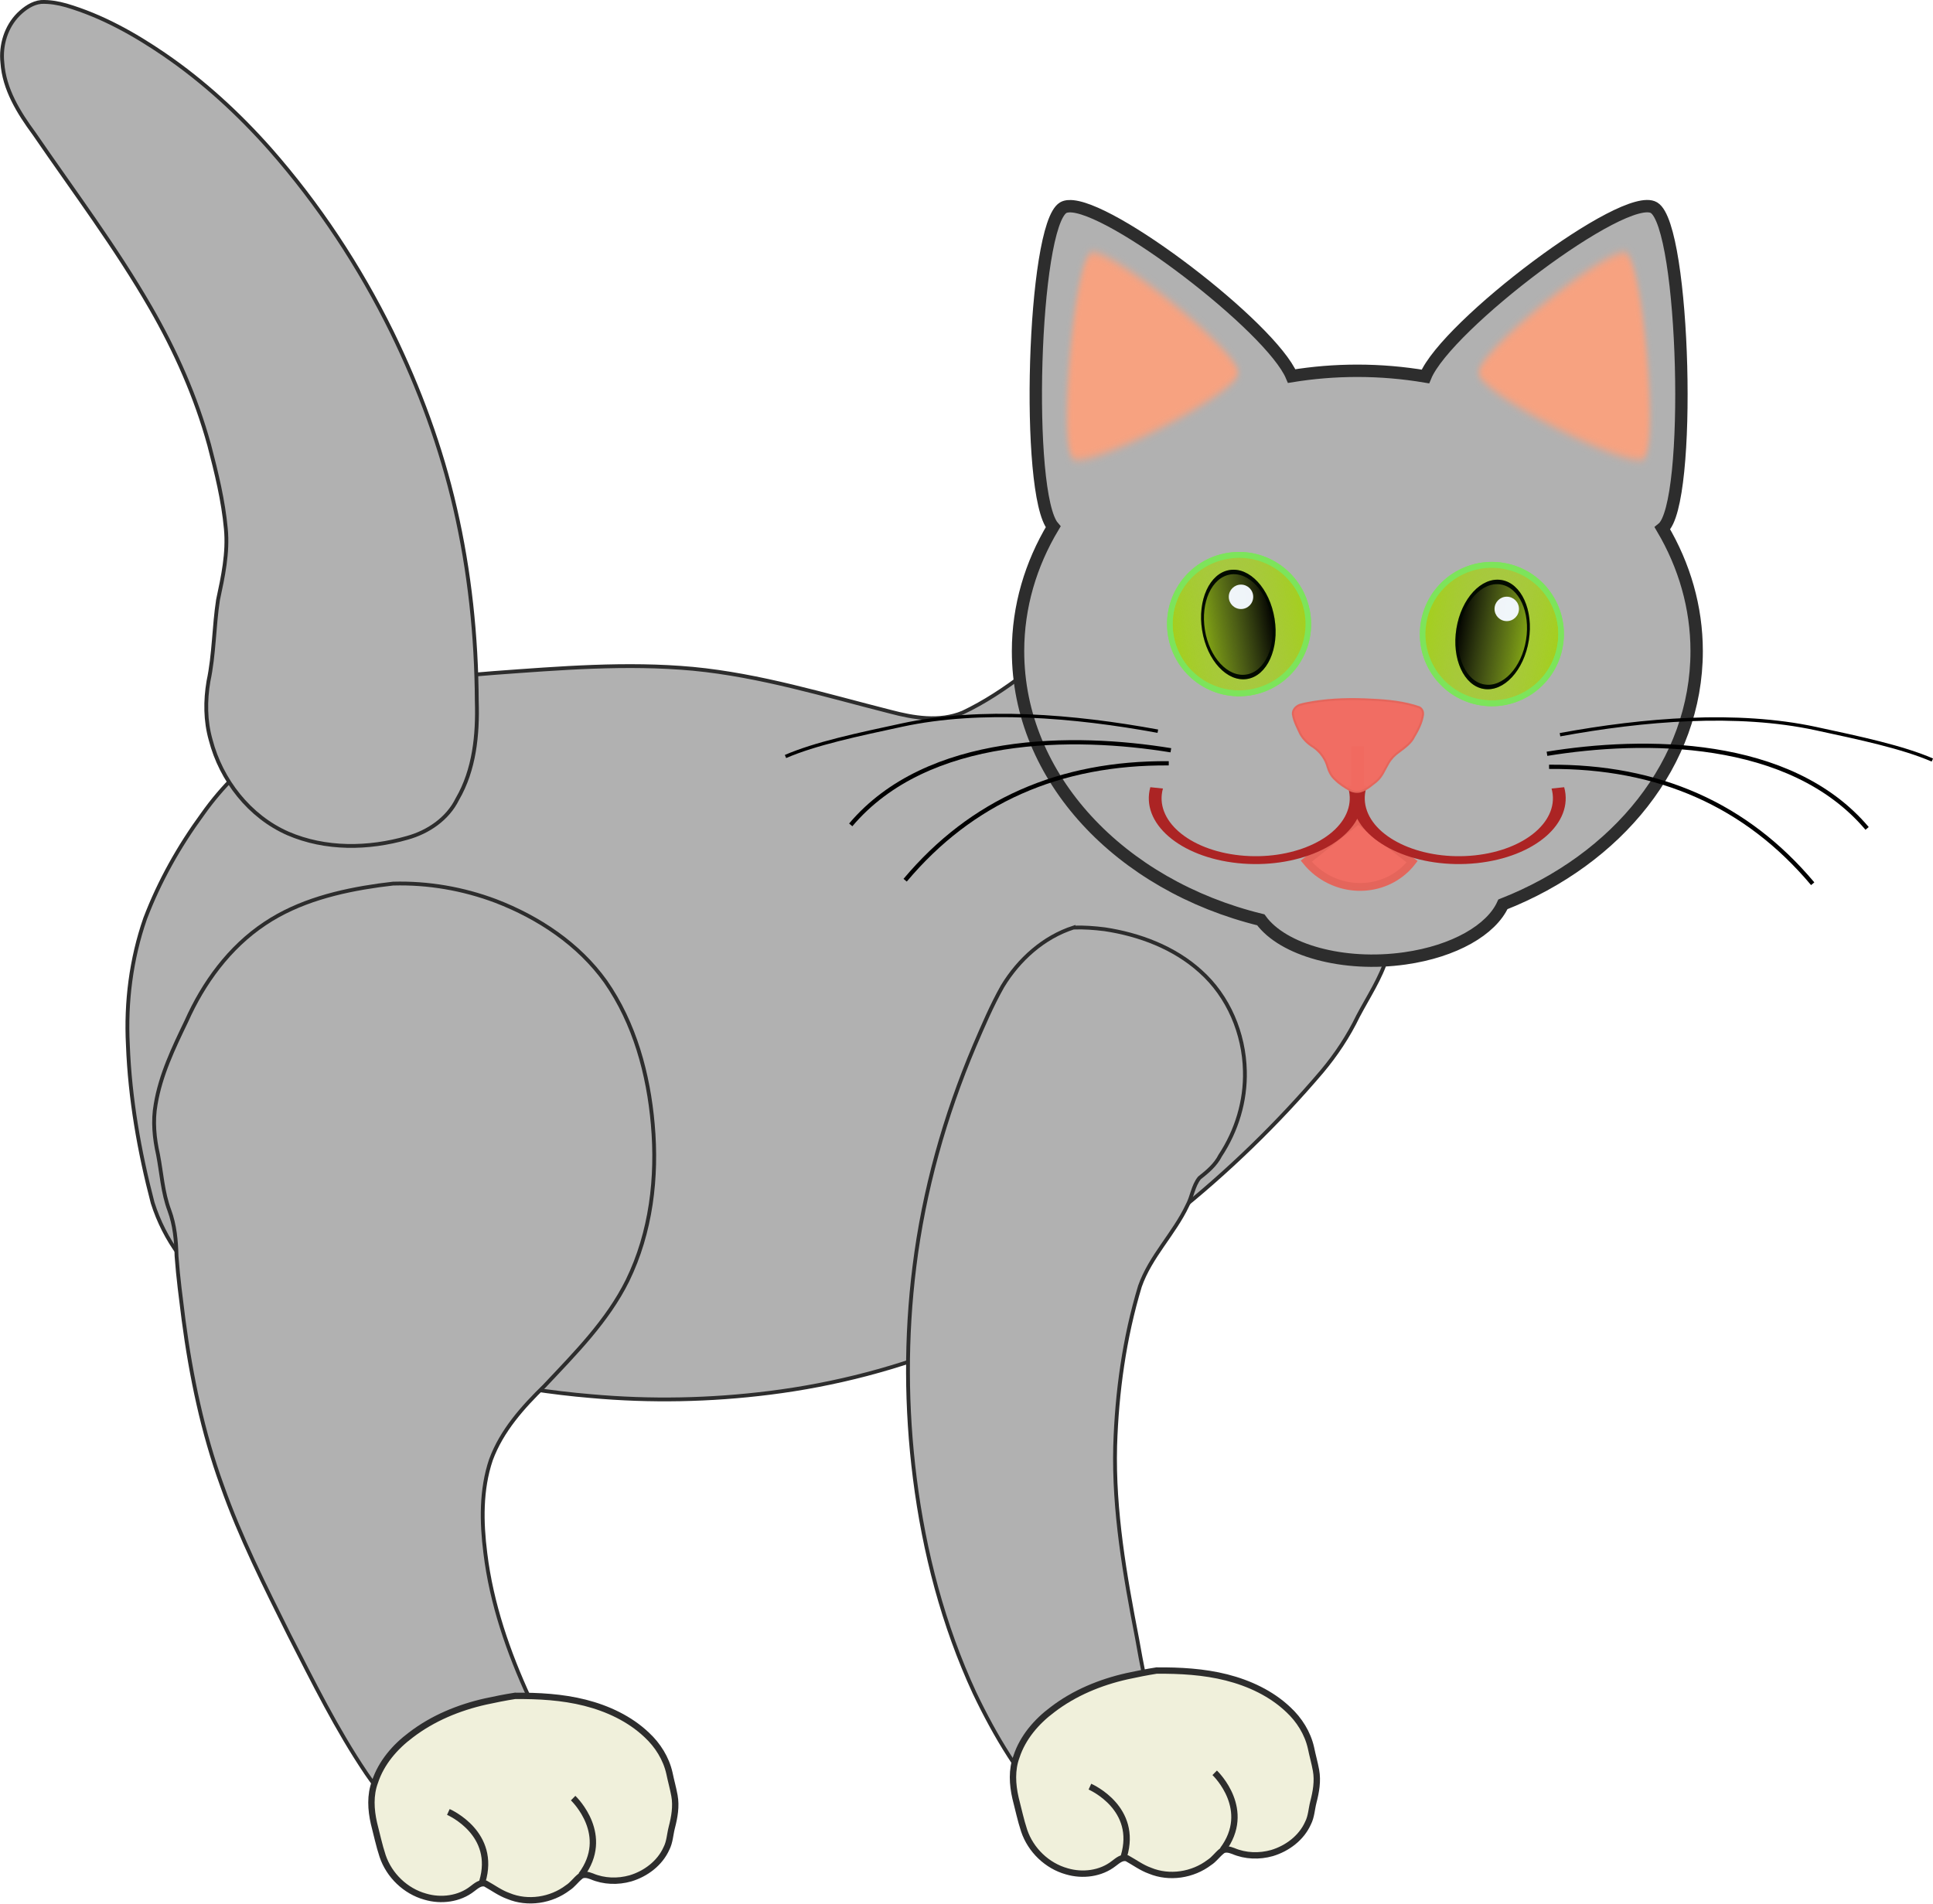
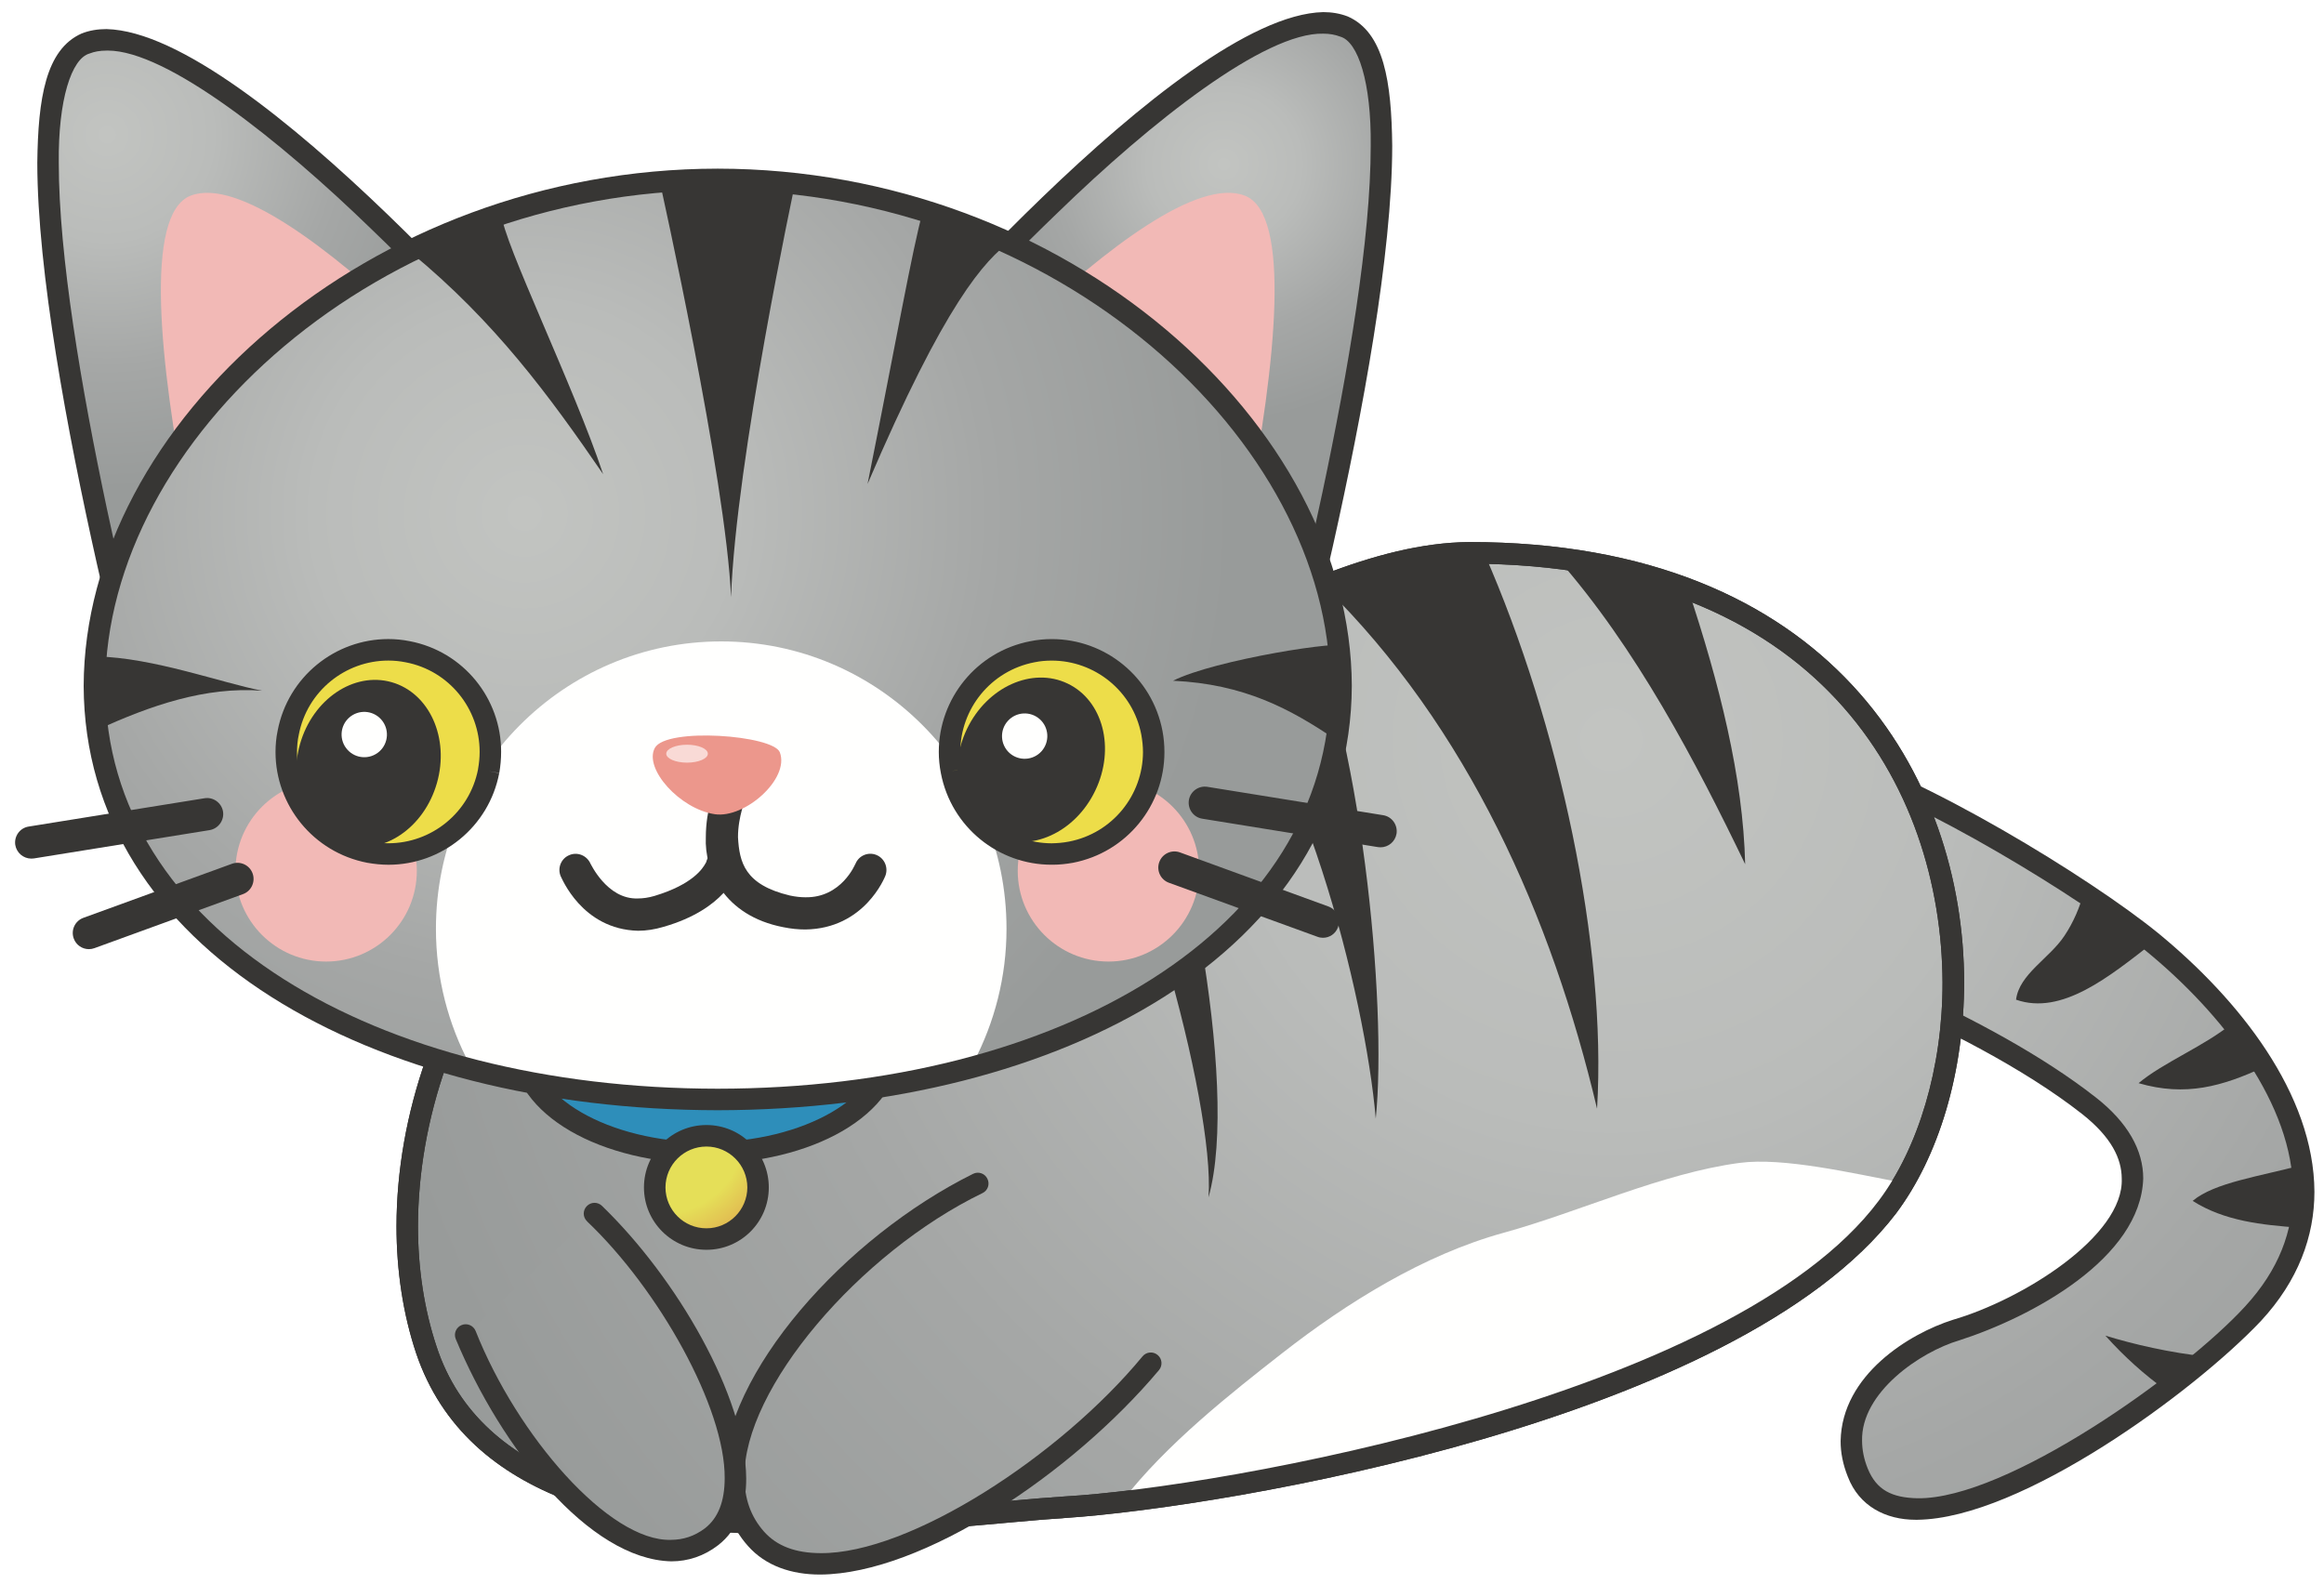
- <svg xmlns="http://www.w3.org/2000/svg" id="svg8381" viewBox="0 0 455.84 448.97" version="1.1">
-   <defs id="defs8383">
-     <linearGradient id="linearGradient8251" y2="501.11" gradientUnits="userSpaceOnUse" y1="501.11" x2="-722" x1="-748">
-       <stop id="stop6950-4-9" offset="0" />
-       <stop id="stop6952-5-2" stop-opacity="0" offset="1" />
-     </linearGradient>
-     <linearGradient id="linearGradient8253" y2="501.11" gradientUnits="userSpaceOnUse" y1="501.11" x2="-722" x1="-748">
-       <stop id="stop6874-4-4" stop-color="#a4d019" offset="0" />
-       <stop id="stop6876-0-2" stop-color="#a4d019" stop-opacity="0" offset="1" />
-     </linearGradient>
-     <filter id="filter7650-3-1-9" color-interpolation-filters="sRGB">
-       <feGaussianBlur id="feGaussianBlur7652-1-7-8" stdDeviation="1.157" />
-     </filter>
+ <svg xmlns="http://www.w3.org/2000/svg" version="1.1" x="0" y="0" width="540" height="368" viewBox="0, 0, 540, 368">
+   <defs>
+     <radialGradient id="Gradient_1" gradientUnits="userSpaceOnUse" cx="373.385" cy="171.925" r="274.646">
+       <stop offset="0" stop-color="#C2C4C1" />
+       <stop offset="0.006" stop-color="#C2C4C1" />
+       <stop offset="0.298" stop-color="#BABCBA" />
+       <stop offset="0.657" stop-color="#A5A7A6" />
+       <stop offset="1" stop-color="#989B9A" />
+     </radialGradient>
+     <radialGradient id="Gradient_2" gradientUnits="userSpaceOnUse" cx="374.387" cy="171.907" r="297.825">
+       <stop offset="0" stop-color="#C2C4C1" />
+       <stop offset="0.006" stop-color="#C2C4C1" />
+       <stop offset="0.298" stop-color="#BABCBA" />
+       <stop offset="0.657" stop-color="#A5A7A6" />
+       <stop offset="1" stop-color="#989B9A" />
+     </radialGradient>
+     <radialGradient id="Gradient_3" gradientUnits="userSpaceOnUse" cx="373.406" cy="171.902" r="297.67">
+       <stop offset="0" stop-color="#C2C4C1" />
+       <stop offset="0.006" stop-color="#C2C4C1" />
+       <stop offset="0.298" stop-color="#BABCBA" />
+       <stop offset="0.657" stop-color="#A5A7A6" />
+       <stop offset="1" stop-color="#989B9A" />
+     </radialGradient>
+     <radialGradient id="Gradient_4" gradientUnits="userSpaceOnUse" cx="357.507" cy="174.534" r="284.552">
+       <stop offset="0" stop-color="#C2C4C1" />
+       <stop offset="0.006" stop-color="#C2C4C1" />
+       <stop offset="0.298" stop-color="#BABCBA" />
+       <stop offset="0.657" stop-color="#A5A7A6" />
+       <stop offset="1" stop-color="#989B9A" />
+     </radialGradient>
+     <radialGradient id="Gradient_5" gradientUnits="userSpaceOnUse" cx="24.915" cy="31.309" r="82.308">
+       <stop offset="0" stop-color="#C2C4C1" />
+       <stop offset="0.006" stop-color="#C2C4C1" />
+       <stop offset="0.298" stop-color="#BABCBA" />
+       <stop offset="0.657" stop-color="#A5A7A6" />
+       <stop offset="1" stop-color="#989B9A" />
+     </radialGradient>
+     <radialGradient id="Gradient_6" gradientUnits="userSpaceOnUse" cx="284.387" cy="38.171" r="59.882">
+       <stop offset="0" stop-color="#C2C4C1" />
+       <stop offset="0.006" stop-color="#C2C4C1" />
+       <stop offset="0.298" stop-color="#BABCBA" />
+       <stop offset="0.657" stop-color="#A5A7A6" />
+       <stop offset="1" stop-color="#989B9A" />
+     </radialGradient>
+     <radialGradient id="Gradient_7" gradientUnits="userSpaceOnUse" cx="121.892" cy="119.365" r="164.606">
+       <stop offset="0" stop-color="#C2C4C1" />
+       <stop offset="0.006" stop-color="#C2C4C1" />
+       <stop offset="0.298" stop-color="#BABCBA" />
+       <stop offset="0.657" stop-color="#A5A7A6" />
+       <stop offset="1" stop-color="#989B9A" />
+     </radialGradient>
+     <radialGradient id="Gradient_8" gradientUnits="userSpaceOnUse" cx="153.556" cy="262.502" r="38.945">
+       <stop offset="0" stop-color="#E5DF58" />
+       <stop offset="0.503" stop-color="#E5DF58" />
+       <stop offset="1" stop-color="#DC8246" />
+     </radialGradient>
  </defs>
-   <g id="layer1" transform="translate(-146.24 -285.02)">
-     <g id="g8184" transform="translate(715.2 .60492)">
-       <g id="g12461-6" stroke="#2d2d2d" transform="translate(-890.95 42.426)">
-         <g id="g11279-0" stroke-width=".9" fill="#b1b1b1" transform="translate(950.59 499.16)">
-           <g id="g11273-3" stroke="#2d2d2d" stroke-width=".9" fill="#b1b1b1">
-             <path id="path9784-8-8" d="m-354.28-119.42c-7.454 1.521-13.647 6.263-19.531 10.817-8.954 6.915-17.477 14.66-27.796 19.529-5.457 2.253-11.539 1.232-17.057-0.232-15.379-3.892-30.666-8.596-46.522-10.113-15.677-1.446-31.421-0.146-47.072 0.996-9.538 0.705-19.109 2.108-28.125 5.413-8.179 2.955-16.006 6.852-23.446 11.34-6.687 4.328-12.416 10.047-17.007 16.54-5.546 7.572-10.196 15.84-13.537 24.619-3.316 9.544-4.593 19.743-4.071 29.819 0.475 12.59 2.667 25.072 5.845 37.246 2.753 8.695 8.356 16.567 16.057 21.541 9.488 6.509 20.697 9.684 31.626 12.846 18.232 5.189 36.79 9.624 55.725 11.19 14.011 1.264 28.161 0.979 42.118-0.779 15.414-1.939 30.587-5.873 44.934-11.849 18.154-7.479 34.961-17.969 50.348-30.112 12.692-10.117 24.405-21.464 34.921-33.827 3.357-4.005 6.258-8.385 8.532-13.094 2.386-4.518 5.335-8.93 6.81-13.794 2.465-7.708 2.389-15.896 2.18-23.897-0.215-7.375-0.565-14.78-1.818-22.062-2.264-9.764-8.273-18.228-15.433-25.061-7.597-7.182-16.73-12.919-26.804-15.866-3.325-0.842-6.776-1.705-10.222-1.311-0.218 0.035-0.435 0.069-0.653 0.104z" />
-             <path id="path10315-77-2" d="m-375.44-38.393c-7.083 2.285-12.916 7.55-16.736 13.851-2.539 4.484-4.555 9.246-6.589 13.976-7.048 16.636-11.975 34.201-14.2 52.143-2.074 16.567-1.999 33.391 0.102 49.952 2.203 17.432 6.696 34.653 14.083 50.626 4.867 10.198 10.762 20.046 18.566 28.283 2.647 2.594 5.24 5.495 8.727 6.95 3.696 1.387 7.81-0.332 10.616-2.812 3.519-3.116 5.444-7.734 5.636-12.389 0.283-5.135-0.908-10.195-1.768-15.225-1.174-5.867-2.429-11.719-3.443-17.617-2.904-14.965-5.561-30.129-5.176-45.431 0.396-12.736 2.144-25.483 5.84-37.695 2.471-7.037 8.024-12.37 11.186-19.048 1.138-2.087 1.327-4.624 2.844-6.5 1.893-1.488 3.79-3.081 4.896-5.269 3.884-5.876 6.018-12.909 5.823-19.967-0.192-8.803-3.859-17.613-10.489-23.504-6.21-5.618-14.366-8.674-22.556-9.918-2.44-0.301-4.902-0.491-7.362-0.405z" />
-             <path id="path10315-7-2-6" d="m-539.24-48.343c-9.405 1.331-18.936 3.68-26.92 9.038-8.351 5.562-14.471 13.96-18.51 23.049-3.017 6.262-6.087 12.654-7.226 19.57-0.704 3.946-0.313 7.976 0.563 11.86 0.85 4.428 1.086 8.908 2.669 13.141 1.274 3.454 1.615 7.143 1.696 10.799 0.359 5.032 1.031 10.039 1.656 15.043 1.762 13.274 4.487 26.473 9.07 39.08 4.293 12.169 10.111 23.714 15.851 35.245 5.67 11.098 11.212 22.32 18.195 32.669 5.054 7.36 11.365 14.086 19.238 18.444 5.414 2.938 12.123 4.092 17.978 1.796 5.661-2.107 9.673-7.805 9.935-13.812 0.176-3.179-0.906-6.251-1.903-9.222-1.981-5.116-4.715-9.898-6.786-14.975-5.01-10.853-8.97-22.311-10.415-34.223-0.924-7.314-1.061-14.951 1.321-22.015 2.526-6.86 7.499-12.411 12.653-17.439 7.21-7.67 14.817-15.287 19.544-24.826 5.554-11.365 7.086-24.342 5.971-36.846-1.034-11.868-4.272-23.832-11.148-33.697-6.351-8.853-15.775-15.098-25.849-18.978-7.709-2.908-15.994-4.346-24.232-4.116-1.117 0.138-2.233 0.277-3.35 0.415z" />
-             <path id="path10315-9-3-5" d="m-618.88-256.71c-2.044 0.188-3.87 1.476-5.312 2.875-2.977 2.954-4.298 7.315-3.851 11.445 0.425 6.268 3.854 11.788 7.485 16.719 9.318 13.599 19.264 26.802 27.497 41.112 5.866 10.184 10.67 21.013 13.793 32.358 1.7 6.497 3.315 13.064 3.929 19.768 0.534 5.654-0.671 11.254-1.847 16.749-0.982 6.373-0.911 12.873-2.254 19.196-0.774 4.582-0.76 9.337 0.516 13.83 2.467 9.522 9.148 18.085 18.232 22.074 8.849 3.822 19 3.661 28.153 1.027 4.901-1.354 9.501-4.475 11.784-9.124 4.036-6.927 4.836-15.181 4.592-23.05-0.08-15.319-1.686-30.652-5.133-45.588-3.28-14.335-8.418-28.213-14.85-41.425-7.66-15.591-17.315-30.223-28.794-43.267-7.398-8.337-15.657-15.945-24.865-22.249-7.145-4.891-14.834-9.185-23.176-11.642-1.91-0.538-3.909-0.888-5.898-0.808z" />
-           </g>
-         </g>
-         <g id="g10848-8" stroke-width="2.345" transform="matrix(.63016 -.11067 .11067 .63016 949.33 740.67)">
-           <g id="g10899-8" stroke="#2d2d2d" stroke-width="2.345" transform="matrix(-1 0 0 1 -1328 381)">
-             <g id="g10824-47">
-               <path id="path10734-9" stroke="#2d2d2d" stroke-width="2.345" fill="#f0f0db" d="m-810.38-637.97c-8.547 1.428-17.083 3.411-25.019 6.967-7.849 3.532-15.17 8.636-20.336 15.601-3.354 4.418-5.543 9.786-5.807 15.354-0.072 2.84-0.386 5.671-0.395 8.511-0.022 3.965 1.355 7.753 2.979 11.314 1.114 2.442 1.655 5.165 3.314 7.337 3.346 4.931 9.12 7.85 14.951 8.541 4.83 0.494 9.857-0.542 13.942-3.213 1.262-0.748 2.943-1.564 4.323-0.624 1.764 0.981 3.196 2.484 5.087 3.262 6.84 3.533 15.556 3.364 22.089-0.802 2.797-1.588 5.031-3.955 7.505-5.955 1.714-0.932 3.564 0.236 5.094 1.009 5.41 2.935 12.207 2.583 17.634-0.127 6.814-3.247 11.747-10.026 12.877-17.472 0.612-4.12 0.726-8.293 1.062-12.439 0.256-5.117-0.364-10.473-3.009-14.957-3.5-6.549-9.489-11.448-16.044-14.75-9.002-4.692-19.124-6.917-29.22-7.39-3.672-0.152-7.35-0.232-11.025-0.168z" />
-             </g>
-             <path id="path10804-7" fill="none" d="m-823-568.64c-13.362-12.593-2.5-27.799-2-28.5" />
-             <path id="path10804-1-62" fill="none" d="m-786.71-572.61c-8.233-16.412 7.184-26.971 7.894-27.458" />
-           </g>
-         </g>
-         <g id="g10848-1-6" stroke-width="2.345" transform="matrix(.63016 -.11067 .11067 .63016 798.04 746.64)">
-           <g id="g10899-9-7" stroke="#2d2d2d" stroke-width="2.345" transform="matrix(-1 0 0 1 -1328 381)">
-             <g id="g10824-4-6">
-               <path id="path10734-6-7" stroke="#2d2d2d" stroke-width="2.345" fill="#f0f0db" d="m-810.38-637.97c-8.547 1.428-17.083 3.411-25.019 6.967-7.849 3.532-15.17 8.636-20.336 15.601-3.354 4.418-5.543 9.786-5.807 15.354-0.072 2.84-0.386 5.671-0.395 8.511-0.022 3.965 1.355 7.753 2.979 11.314 1.114 2.442 1.655 5.165 3.314 7.337 3.346 4.931 9.12 7.85 14.951 8.541 4.83 0.494 9.857-0.542 13.942-3.213 1.262-0.748 2.943-1.564 4.323-0.624 1.764 0.981 3.196 2.484 5.087 3.262 6.84 3.533 15.556 3.364 22.089-0.802 2.797-1.588 5.031-3.955 7.505-5.955 1.714-0.932 3.564 0.236 5.094 1.009 5.41 2.935 12.207 2.583 17.634-0.127 6.814-3.247 11.747-10.026 12.877-17.472 0.612-4.12 0.726-8.293 1.062-12.439 0.256-5.117-0.364-10.473-3.009-14.957-3.5-6.549-9.489-11.448-16.044-14.75-9.002-4.692-19.124-6.917-29.22-7.39-3.672-0.152-7.35-0.232-11.025-0.168z" />
-             </g>
-             <path id="path10804-19-3" fill="none" d="m-823-568.64c-13.362-12.593-2.5-27.799-2-28.5" />
-             <path id="path10804-1-6-1" fill="none" d="m-786.71-572.61c-8.233-16.412 7.184-26.971 7.894-27.458" />
-           </g>
-         </g>
-       </g>
-       <g id="g10366-8" transform="translate(-408.5 169.66)">
-         <g id="g10362-0">
-           <g id="g8411-3-9" stroke="#2d2d2d" fill="#b1b1b1" transform="translate(819.74 -107.04)">
-             <path id="path4225-1-2" stroke="#2d2d2d" stroke-width="2.918" fill="#b1b1b1" d="m-728.19 270.44c-0.51 0.033-0.938 0.138-1.281 0.344-7.182 4.301-8.966 67.638-2.375 75.281-5.289 8.829-8.281 18.793-8.281 29.312 0 29.979 24.155 55.27 57.25 63.375 5.185 7.156 19.434 11.161 34 9.094 11.685-1.658 20.384-6.76 23.094-12.75 27-10.621 45.688-33.362 45.688-59.719 0-10.371-2.913-20.202-8.062-28.938 7.034-5.628 5.316-71.275-2-75.656-6.875-4.117-48.943 27.739-53.906 39.812-5.19-0.874-10.56-1.344-16.062-1.344-5.304 0-10.453 0.436-15.469 1.25-4.873-11.532-42.916-40.691-52.594-40.062z" />
-           </g>
-         </g>
-         <g id="g7590-3-2" transform="translate(817.24 -108.54)">
-           <path id="path6652-1-8" d="m-654.5 489.36c0 4.694-3.917 8.5-8.75 8.5-0.686 0-1.371-0.079-2.038-0.234l2.038-8.266z" stroke-opacity=".977" fill-opacity=".976" fill-rule="evenodd" transform="matrix(1.4531 1.1252 -1.1252 1.4531 856.99 451.9)" stroke="#e5655b" fill="#f26c61" />
-           <g id="g5076-1-9-8" stroke="#ac2424" fill="none" transform="matrix(.78896 0 0 .78896 -121.87 -.53933)">
-             <g id="g5072-47-3-0" stroke-width="2.354">
-               <path id="path4265-1-8-7" transform="matrix(1.4382 -.46384 .75301 .88592 162.25 -298.91)" d="m-805.9 501.57c-3.152 9.719-13.586 15.042-23.305 11.89-9.719-3.152-15.042-13.586-11.89-23.305 0.727-2.24 1.874-4.321 3.381-6.131" />
-               <path id="path4265-2-8-8-7" transform="matrix(-1.4382 -.46384 -.75301 .88592 -1520.4 -298.91)" d="m-805.9 501.57c-3.152 9.719-13.586 15.042-23.305 11.89-9.719-3.152-15.042-13.586-11.89-23.305 0.727-2.24 1.874-4.321 3.381-6.131" />
-             </g>
-             <path id="path5070-5-6-9" stroke-width="3.816" d="m-678.95 523.79v-16.949" />
-           </g>
-           <path id="path4227-16-0-3" d="m-642.98 390.13c-3.51-1.225-7.403-1.635-11.236-1.8-4.6-0.26-9.271-0.18-13.792 0.552-1.089 0.199-2.205 0.362-3.24 0.687-1.164 0.474-1.797 1.538-1.499 2.505 0.255 1.472 1.024 2.853 1.657 4.248 0.668 1.25 1.772 2.365 3.173 3.206 1.75 1.248 2.845 2.944 3.312 4.707 0.307 1.029 0.802 2.042 1.701 2.868 0.985 1.005 2.253 1.834 3.58 2.576 0.808 0.396 1.897 0.548 2.77 0.175 1.395-0.495 2.352-1.445 3.417-2.248 1.433-1.219 1.96-2.83 2.837-4.276 0.601-1.048 1.494-2.002 2.62-2.776 1.352-1.012 2.778-2.062 3.421-3.446 1.017-1.692 1.9-3.463 2.149-5.322 0.025-0.61-0.175-1.276-0.868-1.656z" stroke-opacity=".977" fill-opacity=".976" fill-rule="evenodd" stroke="#e5655b" stroke-width=".477" fill="#f26c61" />
-         </g>
-         <g id="g7535-1-5" transform="translate(819.74 -91.64)">
-           <g id="g7515-7-5" transform="translate(13.123 7.1489)">
-             <g id="g7475-0-6">
-               <g id="g6992-9-9" transform="matrix(.65783 .1061 -.15923 .98724 -155.86 -79.131)">
-                 <path id="path6735-0-0-0-7" d="m-722.5 501.11c0 6.489-5.596 11.75-12.5 11.75s-12.5-5.261-12.5-11.75c0-6.489 5.596-11.75 12.5-11.75s12.5 5.261 12.5 11.75z" stroke-opacity=".977" fill-rule="evenodd" transform="matrix(-.99879 0 0 -1.0625 -1351.1 1032.3)" stroke="#000900" fill="url(#linearGradient8251)" />
-                 <g id="g7009-0-7">
-                   <g id="g6914-6-6" transform="matrix(1.5008 -1.051e-8 0 1 215.67 89)">
-                     <path id="path6735-9-9" d="m-722.5 501.11c0 6.489-5.596 11.75-12.5 11.75s-12.5-5.261-12.5-11.75c0-6.489 5.596-11.75 12.5-11.75s12.5 5.261 12.5 11.75z" stroke-opacity=".977" transform="matrix(-1.3061 0 0 -1.3895 -1515 1107.1)" stroke="#7de55b" fill="url(#linearGradient8253)" />
-                     <g id="g7000-7-6">
-                       <path id="path6735-85-9-3" d="m-722.5 501.11c0 6.489-5.596 11.75-12.5 11.75s-12.5-5.261-12.5-11.75c0-6.489 5.596-11.75 12.5-11.75s12.5 5.261 12.5 11.75z" stroke-opacity=".977" transform="matrix(1.3061 0 0 -1.3895 404.99 1107.1)" stroke="#7de55b" fill="url(#linearGradient8253)" />
-                     </g>
-                   </g>
-                   <path id="path6735-0-0-5-1-6" d="m-722.5 501.11c0 6.489-5.596 11.75-12.5 11.75s-12.5-5.261-12.5-11.75c0-6.489 5.596-11.75 12.5-11.75s12.5 5.261 12.5 11.75z" stroke-opacity=".977" fill-rule="evenodd" transform="matrix(.99879 0 0 -1.0625 117.11 1032.3)" stroke="#000900" fill="url(#linearGradient8251)" />
-                 </g>
-               </g>
-             </g>
-             <path id="path6735-0-7-9-2" d="m-722.5 501.11c0 6.489-5.596 11.75-12.5 11.75s-12.5-5.261-12.5-11.75c0-6.489 5.596-11.75 12.5-11.75s12.5 5.261 12.5 11.75z" fill-opacity=".976" fill-rule="evenodd" transform="matrix(-.23049 0 0 -.2452 -807.41 465.74)" fill="#f3f9ff" />
-           </g>
-           <g id="g7495-2-8" transform="translate(.4507 -3.7017)">
-             <g id="g7485-8-3">
-               <g id="g6992-3-2-4" transform="matrix(-.65783 .1061 .15923 .98724 -1174.1 -70.631)">
-                 <path id="path6735-0-0-33-9-7" d="m-722.5 501.11c0 6.489-5.596 11.75-12.5 11.75s-12.5-5.261-12.5-11.75c0-6.489 5.596-11.75 12.5-11.75s12.5 5.261 12.5 11.75z" stroke-opacity=".977" fill-rule="evenodd" transform="matrix(-.99879 0 0 -1.0625 -1351.1 1032.3)" stroke="#000900" fill="url(#linearGradient8251)" />
-                 <g id="g7009-1-9-6">
-                   <g id="g6914-5-6-3" transform="matrix(1.5008 -1.051e-8 0 1 215.67 89)">
-                     <path id="path6735-7-0-5" d="m-722.5 501.11c0 6.489-5.596 11.75-12.5 11.75s-12.5-5.261-12.5-11.75c0-6.489 5.596-11.75 12.5-11.75s12.5 5.261 12.5 11.75z" stroke-opacity=".977" transform="matrix(-1.3061 0 0 -1.3895 -1515 1107.1)" stroke="#7de55b" fill="url(#linearGradient8253)" />
-                     <g id="g7000-4-6-6">
-                       <path id="path6735-85-6-9-5" d="m-722.5 501.11c0 6.489-5.596 11.75-12.5 11.75s-12.5-5.261-12.5-11.75c0-6.489 5.596-11.75 12.5-11.75s12.5 5.261 12.5 11.75z" stroke-opacity=".977" transform="matrix(1.3061 0 0 -1.3895 404.99 1107.1)" stroke="#7de55b" fill="url(#linearGradient8253)" />
-                     </g>
-                   </g>
-                   <path id="path6735-0-0-5-0-5-7" d="m-722.5 501.11c0 6.489-5.596 11.75-12.5 11.75s-12.5-5.261-12.5-11.75c0-6.489 5.596-11.75 12.5-11.75s12.5 5.261 12.5 11.75z" stroke-opacity=".977" fill-rule="evenodd" transform="matrix(.99879 0 0 -1.0625 117.11 1032.3)" stroke="#000900" fill="url(#linearGradient8251)" />
-                 </g>
-               </g>
-             </g>
-             <path id="path6735-0-7-5-0-9" d="m-722.5 501.11c0 6.489-5.596 11.75-12.5 11.75s-12.5-5.261-12.5-11.75c0-6.489 5.596-11.75 12.5-11.75s12.5 5.261 12.5 11.75z" fill-opacity=".976" fill-rule="evenodd" transform="matrix(-.23049 0 0 -.2452 -857.41 473.74)" fill="#f3f9ff" />
-           </g>
-         </g>
-         <path id="path4227-9-6-5-7" filter="url(#filter7650-3-1-9)" d="m-508 340.36c-4.85 4.157-59.074-14.937-60.249-21.215-1.175-6.279 42.473-43.691 48.497-41.569 6.025 2.122 16.601 58.628 11.751 62.785z" fill="#f7a280" transform="matrix(.66904 .066122 -.058247 .7595 586.94 -2.0094)" />
-         <path id="path4227-4-1-8-5" filter="url(#filter7650-3-1-9)" d="m-508 340.36c-4.85 4.157-59.074-14.937-60.249-21.215-1.175-6.279 42.473-43.691 48.497-41.569 6.025 2.122 16.601 58.628 11.751 62.785z" fill="#f7a280" transform="matrix(-.66904 .066122 .058247 .7595 -267.16 -2.0094)" />
-         <g id="g8011-10-9" stroke="#000" fill="none" transform="translate(819.74 -107.04)">
-           <path id="path7725-6-0" stroke-width="1px" d="m-704.09 398.76c-22.675-3.703-57.349-3.863-75.49 17.6" />
-           <path id="path7727-9-5" stroke-width=".795px" d="m-707.16 394.26c-19.771-3.635-41.759-5.441-60.281-1.455-10.574 2.276-20.467 4.374-27.525 7.426" />
-           <path id="path7729-7-7" stroke-width="1px" d="m-766.75 429.41c15.637-18.62 36.382-27.769 62.166-27.576" />
-         </g>
-         <g id="g8011-1-9-1" transform="matrix(-1 0 0 1 -504.24 -106.21)">
-           <g id="g8056-8-0" stroke="#000" fill="none" transform="translate(-4.5)">
-             <path id="path7725-5-2-4" stroke-width="1px" d="m-704.09 398.76c-22.675-3.703-57.349-3.863-75.49 17.6" />
-             <path id="path7727-8-4-6" stroke-width=".795px" d="m-707.16 394.26c-19.771-3.635-41.759-5.441-60.281-1.455-10.574 2.276-20.467 4.374-27.525 7.426" />
-             <path id="path7729-1-6-6" stroke-width="1px" d="m-766.75 429.41c15.637-18.62 36.382-27.769 62.166-27.576" />
-           </g>
-         </g>
-       </g>
-     </g>
+   <g id="Layer_1">
+     <path d="M423.706,176.313 C445.019,182.18 484.284,206.008 499.956,218.813 C526.87,240.797 550.245,276.516 523.503,305.274 C504.44,325.79 442.331,368.829 431.675,342.211 C424.831,325.063 443.276,312.532 454.542,309.071 C476.753,302.243 513.417,278.899 485.378,256.915 C457.354,234.938 409.128,218.813 409.128,218.813 L423.706,176.313 z" fill="url(#Gradient_1)" />
+     <path d="M486.917,254.954 C494.472,260.836 498.011,267.352 497.995,273.836 C497.417,292.383 472.144,306.008 455.261,311.446 C446.206,314.118 432.378,323.532 432.667,334.821 C432.683,336.829 433.065,338.985 434.003,341.29 C436.034,346.219 439.573,348.008 445.534,348.141 C466.237,348.446 507.448,319.11 521.667,303.571 C529.589,294.969 532.769,286.024 532.792,276.93 C532.878,256.891 516.604,235.586 498.378,220.75 C483.636,208.649 446.37,185.993 425.292,179.383 L412.292,217.274 C422.362,220.829 462.05,235.5 486.917,254.954 z M429.354,343.125 C428.222,340.305 427.667,337.516 427.683,334.821 C427.964,319.477 443.667,309.868 453.784,306.672 C469.933,301.969 493.558,287.219 493.003,273.836 C492.979,269.25 490.636,264.258 483.823,258.875 C456.37,237.321 408.401,221.18 408.323,221.18 C407.683,220.969 407.175,220.516 406.87,219.922 C406.581,219.321 406.526,218.618 406.745,218 L421.323,175.5 C421.753,174.243 423.073,173.555 424.354,173.899 C446.401,180.024 485.464,203.805 501.519,216.868 C520.3,232.282 537.675,254.204 537.776,276.93 C537.776,287.243 534.026,297.594 525.323,306.969 C509.933,323.25 469.8,352.836 445.534,353.141 C445.386,353.141 445.253,353.141 445.112,353.141 C438.19,353.141 431.972,349.993 429.354,343.125" fill="#373634" />
+     <path d="M526.073,247.93 C523.933,244.407 521.495,240.969 518.823,237.649 C512.479,242.961 502.612,246.883 496.917,251.688 C507.823,254.875 516.394,252.438 526.073,247.93 z M503.214,322.985 C506.675,320.375 509.933,317.766 512.886,315.25 C504.136,314.329 495.714,312.352 489.198,310.352 C493.69,315.352 498.261,319.43 503.214,322.985 z M534.831,270.719 C525.073,273.36 514.526,274.774 509.487,279.04 C516.815,283.727 525.604,284.641 534.308,285.274 C535.354,280.446 535.542,275.571 534.831,270.719 z M499.956,218.813 C496.003,215.571 490.495,211.618 484.183,207.43 C483.229,210.79 481.894,214.133 479.683,217.454 C476.198,222.711 469.167,226.36 468.448,232.29 C479.089,236.024 490.183,226.875 500.245,219.055 C500.151,218.977 500.058,218.899 499.956,218.813" fill="#373634" />
+     <path d="M208.792,176.477 C242.979,179.102 298.003,128.469 341.394,128.469 C460.253,128.469 469.987,238.915 438.55,280.485 C403.089,327.352 284.237,347.93 247.651,350.211 C211.058,352.508 117.354,368.5 99.073,313.633 C80.776,258.782 119.636,169.618 208.792,176.477 z" fill="url(#Gradient_2)" />
+     <path d="M97.12,284.891 C97.12,294.766 98.573,304.25 101.425,312.844 C111.706,344.305 149.128,351.641 186.058,351.618 C209.862,351.618 232.956,348.633 247.495,347.711 C283.581,345.665 402.597,324.469 436.55,278.985 C445.667,266.868 451.394,248.235 451.362,228.297 C451.159,182.829 422.729,131.133 341.394,130.969 C300.558,130.665 247.495,178.672 211.394,179.055 C210.456,179.079 209.542,179.032 208.604,178.969 L208.792,176.477 L208.581,178.969 C205.354,178.688 202.222,178.586 199.175,178.586 C132.3,178.688 97.206,235.782 97.12,284.891 z M96.683,314.422 C93.636,305.274 92.128,295.25 92.128,284.891 C92.229,233.711 129.003,173.618 199.175,173.602 C202.362,173.571 205.62,173.704 208.995,173.977 C209.776,174.04 210.573,174.071 211.394,174.071 C243.94,174.469 297.573,126.258 341.394,125.954 C383.214,125.938 412.128,139.54 430.425,159.243 C448.729,178.946 456.354,204.54 456.386,228.297 C456.354,249.172 450.511,268.704 440.534,281.993 C403.581,330.227 284.878,350.188 247.8,352.704 C233.573,353.602 210.253,356.625 186.058,356.625 C148.917,356.602 108.573,349.547 96.683,314.422" fill="#373634" />
+     <path d="M279.565,149.321 C302.206,171.727 317.214,231.266 319.667,259.922 C322.386,233.438 316.339,169.274 301.651,138.704 C294.292,141.891 286.901,145.524 279.565,149.321 z M246.784,166.11 C263.659,188.43 282.378,256.391 280.808,278.211 C288.237,251.985 274.558,185.946 263.003,157.993 C257.464,160.875 252.058,163.625 246.784,166.11 z M392.229,136.891 C383.308,133.469 373.229,130.946 361.753,129.618 C380.183,150.5 394.089,177.141 405.503,200.805 C405.042,180.633 399.464,158.602 392.229,136.891 z M341.394,128.469 C330.667,128.469 319.276,131.563 307.644,136.165 C341.128,169.047 360.542,213.063 371.089,257.625 C373.394,219.922 362.284,168.188 344.886,128.571 C343.714,128.547 342.597,128.469 341.394,128.469" fill="#373634" />
+     <path d="M404.245,270.211 C386.136,272.61 367.097,281.571 349.354,286.461 C330.854,291.555 313.003,302.649 297.878,314.469 C286.308,323.524 270.901,335.579 260.604,349 C306.675,343.649 406.581,322.774 438.55,280.485 C439.862,278.75 441.089,276.836 442.253,274.868 C430.292,272.571 414.261,268.875 404.245,270.211" fill="#FFFFFE" />
+     <path d="M97.12,284.891 C97.12,294.766 98.573,304.25 101.425,312.844 C111.706,344.305 149.128,351.641 186.058,351.618 C209.862,351.618 232.956,348.633 247.495,347.711 C283.581,345.665 402.597,324.469 436.55,278.985 C445.667,266.868 451.394,248.235 451.362,228.297 C451.159,182.829 422.729,131.133 341.394,130.969 C300.558,130.665 247.495,178.672 211.394,179.055 C210.456,179.079 209.542,179.032 208.604,178.969 L208.792,176.477 L208.581,178.969 C205.354,178.688 202.222,178.586 199.175,178.586 C132.3,178.688 97.206,235.782 97.12,284.891 z M96.683,314.422 C93.636,305.274 92.128,295.25 92.128,284.891 C92.229,233.711 129.003,173.618 199.175,173.602 C202.362,173.571 205.62,173.704 208.995,173.977 C209.776,174.04 210.573,174.071 211.394,174.071 C243.94,174.469 297.573,126.258 341.394,125.954 C383.214,125.938 412.128,139.54 430.425,159.243 C448.729,178.946 456.354,204.54 456.386,228.297 C456.354,249.172 450.511,268.704 440.534,281.993 C403.581,330.227 284.878,350.188 247.8,352.704 C233.573,353.602 210.253,356.625 186.058,356.625 C148.917,356.602 108.573,349.547 96.683,314.422" fill="#373634" />
+     <path d="M267.401,316.758 C242.292,346.954 192.253,376.172 175.659,357.547 C157.331,337 191.003,292.805 227.206,274.993 z" fill="url(#Gradient_3)" />
+     <path d="M173.784,359.211 C169.784,354.743 167.956,349.149 167.979,343.274 C168.276,318.946 196.261,287.586 226.112,272.75 C227.339,272.141 228.839,272.649 229.433,273.907 C230.042,275.133 229.542,276.633 228.3,277.227 C199.722,291.071 172.683,322.696 172.979,343.274 C172.995,348.188 174.401,352.36 177.526,355.891 C180.534,359.274 184.886,360.868 190.644,360.891 C211.347,361.086 246.347,338.352 265.479,315.165 C266.362,314.102 267.933,313.969 268.979,314.844 C270.042,315.719 270.19,317.29 269.308,318.352 C249.151,342.375 214.386,365.68 190.644,365.868 L190.534,365.868 C183.933,365.868 177.909,363.883 173.784,359.211" fill="#373634" />
+     <path d="M138.151,281.993 C160.722,303.625 181.104,344.969 165.354,357.071 C147.987,370.438 120.3,339.938 108.214,310.211 z" fill="url(#Gradient_4)" />
+     <path d="M155.933,362.797 C136.823,362.336 116.386,336.336 105.901,311.149 C105.37,309.875 105.979,308.407 107.261,307.899 C108.534,307.368 109.979,307.985 110.511,309.258 C120.144,333.602 141.542,358.274 155.933,357.805 C158.761,357.782 161.339,356.977 163.815,355.11 C166.886,352.704 168.37,348.875 168.386,343.524 C168.534,327.118 153.026,299.571 136.401,283.797 L136.425,283.797 C135.401,282.844 135.378,281.266 136.339,280.266 C137.292,279.274 138.862,279.227 139.862,280.188 C157.253,296.993 173.229,324.461 173.386,343.524 C173.425,349.75 171.526,355.446 166.854,359.055 C163.589,361.586 159.823,362.797 156.034,362.797 L155.933,362.797" fill="#373634" />
+     <path d="M207.011,243.063 C207.011,256.79 187.831,267.922 164.151,267.922 C140.479,267.922 121.276,256.79 121.276,243.063 C121.276,229.329 140.479,218.196 164.151,218.196 C187.831,218.196 207.011,229.329 207.011,243.063" fill="#2E8EBA" />
+     <path d="M135.073,227.633 C127.729,231.891 123.737,237.438 123.776,243.055 C123.737,248.665 127.729,254.211 135.073,258.469 C142.362,262.696 152.698,265.422 164.136,265.422 C175.604,265.422 185.917,262.696 193.198,258.469 C200.511,254.211 204.519,248.665 204.495,243.055 C204.519,237.438 200.511,231.891 193.198,227.633 C185.917,223.399 175.604,220.68 164.136,220.68 C152.698,220.68 142.362,223.399 135.073,227.633 z M118.769,243.055 C119.206,226.743 139.901,215.79 164.136,215.688 C188.394,215.79 209.05,226.743 209.511,243.055 C209.05,259.36 188.394,270.313 164.136,270.422 C139.901,270.313 119.206,259.36 118.769,243.055" fill="#373634" />
+     <path d="M128.339,93.868 C128.339,93.868 47.386,-0.539 19.91,10.11 C-7.567,20.758 38.745,185.719 38.745,185.719 L128.339,93.868 z" fill="url(#Gradient_5)" />
+     <path d="M24.73,11.758 C23.222,11.758 21.917,11.993 20.8,12.438 C16.62,13.586 13.495,23.18 13.66,37.821 C13.62,80.86 34.761,161.618 39.995,180.852 L124.917,93.766 C120.167,88.321 104.644,70.86 86.44,53.375 C64.87,32.415 38.73,11.75 25.035,11.75 C24.941,11.75 24.831,11.75 24.73,11.758 z M38.113,188.141 C37.261,187.922 36.558,187.243 36.324,186.399 C36.324,186.266 8.706,88.313 8.667,37.821 C8.839,22.907 10.605,11.5 18.972,7.782 C20.777,7.063 22.73,6.758 24.73,6.758 C58.628,7.547 129.698,92.165 130.222,92.243 L128.339,93.86 L130.222,92.243 C131.073,93.219 131.011,94.696 130.112,95.602 L40.535,187.461 C40.042,187.946 39.394,188.211 38.714,188.211 C38.527,188.211 38.316,188.188 38.113,188.141" fill="#373634" />
+     <path d="M130.331,111.946 C130.331,111.946 66.089,37.016 44.292,45.469 C22.488,53.922 59.253,184.821 59.253,184.821 L130.331,111.946" fill="#F2B9B6" />
+     <path d="M203.901,89.915 C203.901,89.915 284.839,-4.484 312.3,6.165 C339.792,16.805 293.464,181.758 293.464,181.758 L203.901,89.915 z" fill="url(#Gradient_6)" />
+     <path d="M292.198,176.875 C297.386,157.594 318.534,76.907 318.495,33.875 C318.659,19.227 315.573,9.625 311.386,8.5 C310.229,8.055 308.948,7.821 307.464,7.821 C293.854,7.5 267.479,28.321 245.761,49.422 C227.565,66.891 212.065,84.352 207.3,89.805 L292.198,176.875 z M291.667,183.493 L202.089,91.641 L203.901,89.915 L205.8,91.54 L203.901,89.915 L202.089,91.641 C201.198,90.727 201.159,89.258 201.987,88.274 C202.519,88.196 273.573,3.602 307.464,2.813 C309.44,2.813 311.386,3.133 313.19,3.836 C321.597,7.563 323.323,18.977 323.495,33.875 C323.456,84.336 295.886,182.305 295.854,182.43 C295.62,183.282 294.948,183.961 294.073,184.172 C293.862,184.235 293.651,184.258 293.448,184.258 C292.776,184.258 292.136,183.977 291.667,183.493" fill="#373634" />
+     <path d="M203.198,111.946 C203.198,111.946 267.44,37.016 289.253,45.469 C311.05,53.922 274.292,184.821 274.292,184.821 L203.198,111.946" fill="#F2B9B6" />
+     <path d="M311.597,159.391 C311.597,218.43 246.753,255.477 166.776,255.477 C86.784,255.477 21.964,218.43 21.964,159.391 C21.964,100.352 86.784,41.696 166.776,41.696 C246.753,41.696 311.597,100.352 311.597,159.391 z" fill="url(#Gradient_7)" />
+     <path d="M226.229,246.844 C231.081,237.555 233.87,227.016 233.87,215.805 C233.87,178.93 204.183,149.04 167.573,149.04 C130.964,149.04 101.292,178.93 101.292,215.805 C101.292,227.266 104.167,238.055 109.206,247.477 C126.862,252.688 146.308,255.477 166.776,255.477 C187.987,255.477 208.073,252.438 226.229,246.844" fill="#FFFFFE" />
+     <path d="M96.854,202.352 C96.854,213.993 87.409,223.43 75.776,223.43 C64.136,223.43 54.706,213.993 54.706,202.352 C54.706,190.711 64.136,181.274 75.776,181.274 C87.409,181.274 96.854,190.711 96.854,202.352" fill="#F2B9B6" />
+     <path d="M278.636,202.352 C278.636,213.993 269.198,223.43 257.565,223.43 C245.933,223.43 236.479,213.993 236.479,202.352 C236.479,190.711 245.933,181.274 257.565,181.274 C269.198,181.274 278.636,190.711 278.636,202.352" fill="#F2B9B6" />
+     <path d="M113.55,179.18 C111.089,192.047 98.659,200.477 85.815,198.024 C72.948,195.555 64.511,183.133 66.979,170.266 C69.44,157.415 81.854,148.977 94.729,151.438 C107.589,153.899 116.011,166.321 113.55,179.18" fill="#EDDD49" />
+     <path d="M69.417,170.774 C69.136,172.071 69.011,173.415 69.011,174.75 C69.011,184.711 76.112,193.61 86.276,195.563 C87.597,195.821 88.948,195.946 90.269,195.946 C100.222,195.93 109.104,188.899 111.081,178.743 L111.073,178.743 C111.323,177.344 111.448,176 111.448,174.688 C111.448,164.727 104.401,155.821 94.245,153.891 C92.886,153.618 91.55,153.493 90.229,153.493 C80.253,153.493 71.347,160.579 69.417,170.774 z M85.331,200.477 C72.769,198.055 64.019,187.086 64.019,174.75 C64.019,173.118 64.167,171.438 64.511,169.797 C66.909,157.25 77.886,148.493 90.229,148.493 C91.862,148.493 93.526,148.649 95.198,148.985 C107.729,151.383 116.464,162.352 116.44,174.688 C116.44,176.321 116.292,177.977 116.011,179.618 L113.55,179.188 L115.995,179.657 C113.589,192.204 102.597,200.938 90.269,200.938 C88.636,200.938 86.979,200.766 85.331,200.477" fill="#373634" />
+     <path d="M91.003,158.516 C99.792,161.024 104.495,171.5 101.526,181.938 C98.558,192.383 89.042,198.813 80.253,196.305 C71.464,193.813 66.745,183.321 69.714,172.883 C72.683,162.454 82.214,156.016 91.003,158.516" fill="#373634" />
+     <path d="M88.159,174.61 C85.979,176.547 82.651,176.36 80.722,174.196 C78.776,172.032 78.948,168.704 81.112,166.758 C83.3,164.813 86.62,165 88.558,167.165 C90.503,169.336 90.323,172.665 88.159,174.61" fill="#FFFFFE" />
+     <path d="M221.089,179.18 C223.558,192.047 235.979,200.477 248.847,198.024 C261.714,195.555 270.144,183.133 267.675,170.266 C265.214,157.415 252.8,148.977 239.933,151.438 C227.058,153.899 218.636,166.321 221.089,179.18" fill="#EDDD49" />
+     <path d="M244.354,195.954 C245.667,195.93 247.011,195.821 248.347,195.563 C258.526,193.61 265.565,184.719 265.581,174.758 C265.581,173.438 265.433,172.071 265.198,170.735 C263.269,160.563 254.354,153.5 244.394,153.5 C243.058,153.5 241.714,153.61 240.401,153.883 C230.198,155.836 223.136,164.735 223.136,174.711 C223.136,176.032 223.269,177.352 223.526,178.672 L221.089,179.18 L223.542,178.711 C225.479,188.86 234.394,195.93 244.354,195.954 z M244.354,200.93 C232.019,200.954 221.05,192.219 218.628,179.696 C218.292,177.993 218.136,176.336 218.136,174.711 C218.136,162.375 226.886,151.391 239.409,148.993 C241.073,148.649 242.753,148.5 244.394,148.5 C256.737,148.5 267.714,157.243 270.112,169.844 C270.417,171.461 270.565,173.118 270.565,174.758 C270.581,187.071 261.862,198.055 249.284,200.485 C247.745,200.758 246.183,200.93 244.628,200.93 L244.354,200.93" fill="#373634" />
+     <path d="M248.073,158.836 C239.831,154.883 229.339,159.625 224.667,169.415 C219.979,179.204 222.854,190.336 231.104,194.282 C239.354,198.219 249.823,193.493 254.495,183.704 C259.198,173.907 256.315,162.774 248.073,158.836" fill="#373634" />
+     <path d="M234.573,174.977 C236.745,176.907 240.065,176.727 242.011,174.563 C243.948,172.383 243.769,169.055 241.604,167.118 C239.433,165.18 236.112,165.36 234.167,167.532 C232.229,169.696 232.409,173.032 234.573,174.977" fill="#FFFFFE" />
+     <path d="M130.276,203.586 C129.479,201.696 130.37,199.485 132.284,198.696 C134.175,197.883 136.362,198.782 137.198,200.672 C137.214,200.649 138.151,202.688 139.948,204.711 C141.808,206.813 144.589,208.922 148.261,208.766 C149.37,208.766 150.644,208.602 152.104,208.172 C161.034,205.477 163.308,201.758 163.948,200.586 C164.12,200.313 164.097,200.313 164.097,200.313 C164.589,198.29 166.581,197.04 168.62,197.524 C170.62,198.016 171.87,200.032 171.386,202.055 C171.261,203.094 168.323,211.297 154.214,215.352 C152.136,215.977 150.136,216.274 148.261,216.274 C135.151,215.954 130.456,203.821 130.276,203.586" fill="#373634" />
+     <path d="M182.011,215.446 C168.144,212.766 163.659,202.219 164.003,194.547 C164.003,187.868 166.269,182.641 166.37,182.383 C167.183,180.469 169.401,179.571 171.284,180.383 C173.183,181.188 174.081,183.399 173.269,185.297 C173.354,185.344 171.464,189.657 171.479,194.547 C171.808,200.329 172.995,205.579 183.534,208.086 C184.854,208.368 186.042,208.493 187.104,208.493 C195.526,208.665 198.737,200.758 198.737,200.758 L198.761,200.758 C199.511,198.821 201.698,197.883 203.612,198.649 C205.526,199.415 206.464,201.602 205.714,203.524 C205.581,203.836 200.87,215.813 187.104,215.977 C185.479,215.977 183.792,215.813 182.011,215.446" fill="#373634" />
+     <path d="M166.104,189.196 C173.065,190.219 183.526,180.985 181.206,174.821 C179.698,170.813 154.776,168.954 152.151,173.797 C149.55,178.633 158.003,188 166.104,189.196" fill="#EC978C" />
+     <path d="M164.472,175.133 C164.472,176.282 162.3,177.211 159.636,177.211 C156.987,177.211 154.808,176.282 154.808,175.133 C154.808,173.977 156.987,173.047 159.636,173.047 C162.3,173.047 164.472,173.977 164.472,175.133" fill="#F9DAD6" />
+     <path d="M3.55,196.344 C3.238,194.313 4.62,192.375 6.66,192.063 L47.511,185.485 C49.55,185.141 51.479,186.54 51.823,188.579 C52.136,190.618 50.738,192.547 48.699,192.891 L7.87,199.469 C7.675,199.493 7.48,199.508 7.285,199.508 C5.456,199.508 3.863,198.188 3.55,196.344" fill="#373634" />
+     <path d="M17.136,218.079 C16.417,216.125 17.433,213.977 19.363,213.274 L53.894,200.711 C55.847,200.008 57.995,201.008 58.698,202.961 C59.394,204.891 58.394,207.063 56.464,207.758 L21.933,220.321 C21.511,220.477 21.081,220.547 20.652,220.547 C19.12,220.547 17.683,219.602 17.136,218.079" fill="#373634" />
+     <path d="M320.175,196.836 L279.354,190.235 C277.308,189.915 275.925,187.977 276.245,185.93 C276.573,183.891 278.503,182.508 280.542,182.829 L321.386,189.422 C323.425,189.743 324.808,191.68 324.495,193.727 C324.183,195.571 322.597,196.883 320.769,196.883 C320.573,196.883 320.37,196.868 320.175,196.836" fill="#373634" />
+     <path d="M306.12,217.672 L271.604,205.118 C269.667,204.415 268.651,202.258 269.37,200.305 C270.073,198.368 272.222,197.368 274.159,198.063 L308.667,210.633 C310.612,211.352 311.628,213.5 310.901,215.438 C310.354,216.969 308.933,217.907 307.409,217.907 C306.979,217.907 306.542,217.836 306.12,217.672" fill="#373634" />
+     <path d="M24.464,159.383 C24.589,216.227 87.308,252.93 166.761,252.977 C246.206,252.93 308.948,216.227 309.081,159.383 C308.948,102.227 245.573,44.297 166.761,44.188 C87.948,44.297 24.589,102.227 24.464,159.383 z M19.441,159.383 C19.636,98.5 85.604,39.25 166.761,39.188 C247.917,39.25 313.917,98.5 314.104,159.383 C313.87,220.618 247.276,257.868 166.761,257.977 C86.229,257.868 19.652,220.618 19.441,159.383" fill="#373634" />
+     <path d="M176.151,275.915 C176.151,282.54 170.776,287.922 164.151,287.922 C157.526,287.922 152.144,282.54 152.144,275.915 C152.144,269.29 157.526,263.915 164.151,263.915 C170.776,263.915 176.151,269.29 176.151,275.915 z" fill="url(#Gradient_8)" />
+     <path d="M154.628,275.915 C154.644,281.165 158.894,285.415 164.151,285.415 C169.37,285.415 173.628,281.165 173.651,275.915 C173.628,270.665 169.37,266.415 164.151,266.415 C158.894,266.415 154.644,270.665 154.628,275.915 z M149.628,275.915 C149.628,267.899 156.128,261.415 164.151,261.415 C172.167,261.415 178.636,267.899 178.636,275.915 C178.636,283.922 172.167,290.407 164.151,290.407 C156.128,290.407 149.628,283.922 149.628,275.915" fill="#373634" />
+     <path d="M184.722,42.743 C182.136,42.618 169.394,41.696 166.776,41.696 C162.229,41.696 157.761,41.938 153.315,42.305 C153.433,42.766 168.706,111.321 169.862,138.758 C171.003,106.75 184.683,42.899 184.722,42.743" fill="#373634" />
+     <path d="M235.019,55.883 C230.761,54.329 218.894,50.235 214.448,49.024 C211.87,58.454 208.448,78.165 201.581,112.461 C219.573,70.461 228.737,60.461 235.019,55.883" fill="#373634" />
+     <path d="M95.558,58.743 C114.987,74.75 127.589,91.883 140.144,110.18 C133.292,89.61 116.979,56.336 116.511,49.813 C112.729,51.032 94.175,57.61 95.558,58.743" fill="#373634" />
+     <path d="M22.417,152.54 C22.214,154.829 21.964,157.102 21.964,159.391 C21.964,162.868 22.214,166.243 22.652,169.571 C34.808,164 47.675,159.485 60.925,160.5 C51.573,158.704 35.605,152.797 22.417,152.54" fill="#373634" />
+     <path d="M310.464,171.93 C311.151,167.868 312.745,154.493 312.745,150.188 C312.745,148.508 282.073,153.336 272.573,158.18 C289.089,158.938 299.886,164.743 310.464,171.93" fill="#373634" />
  </g>
</svg>
